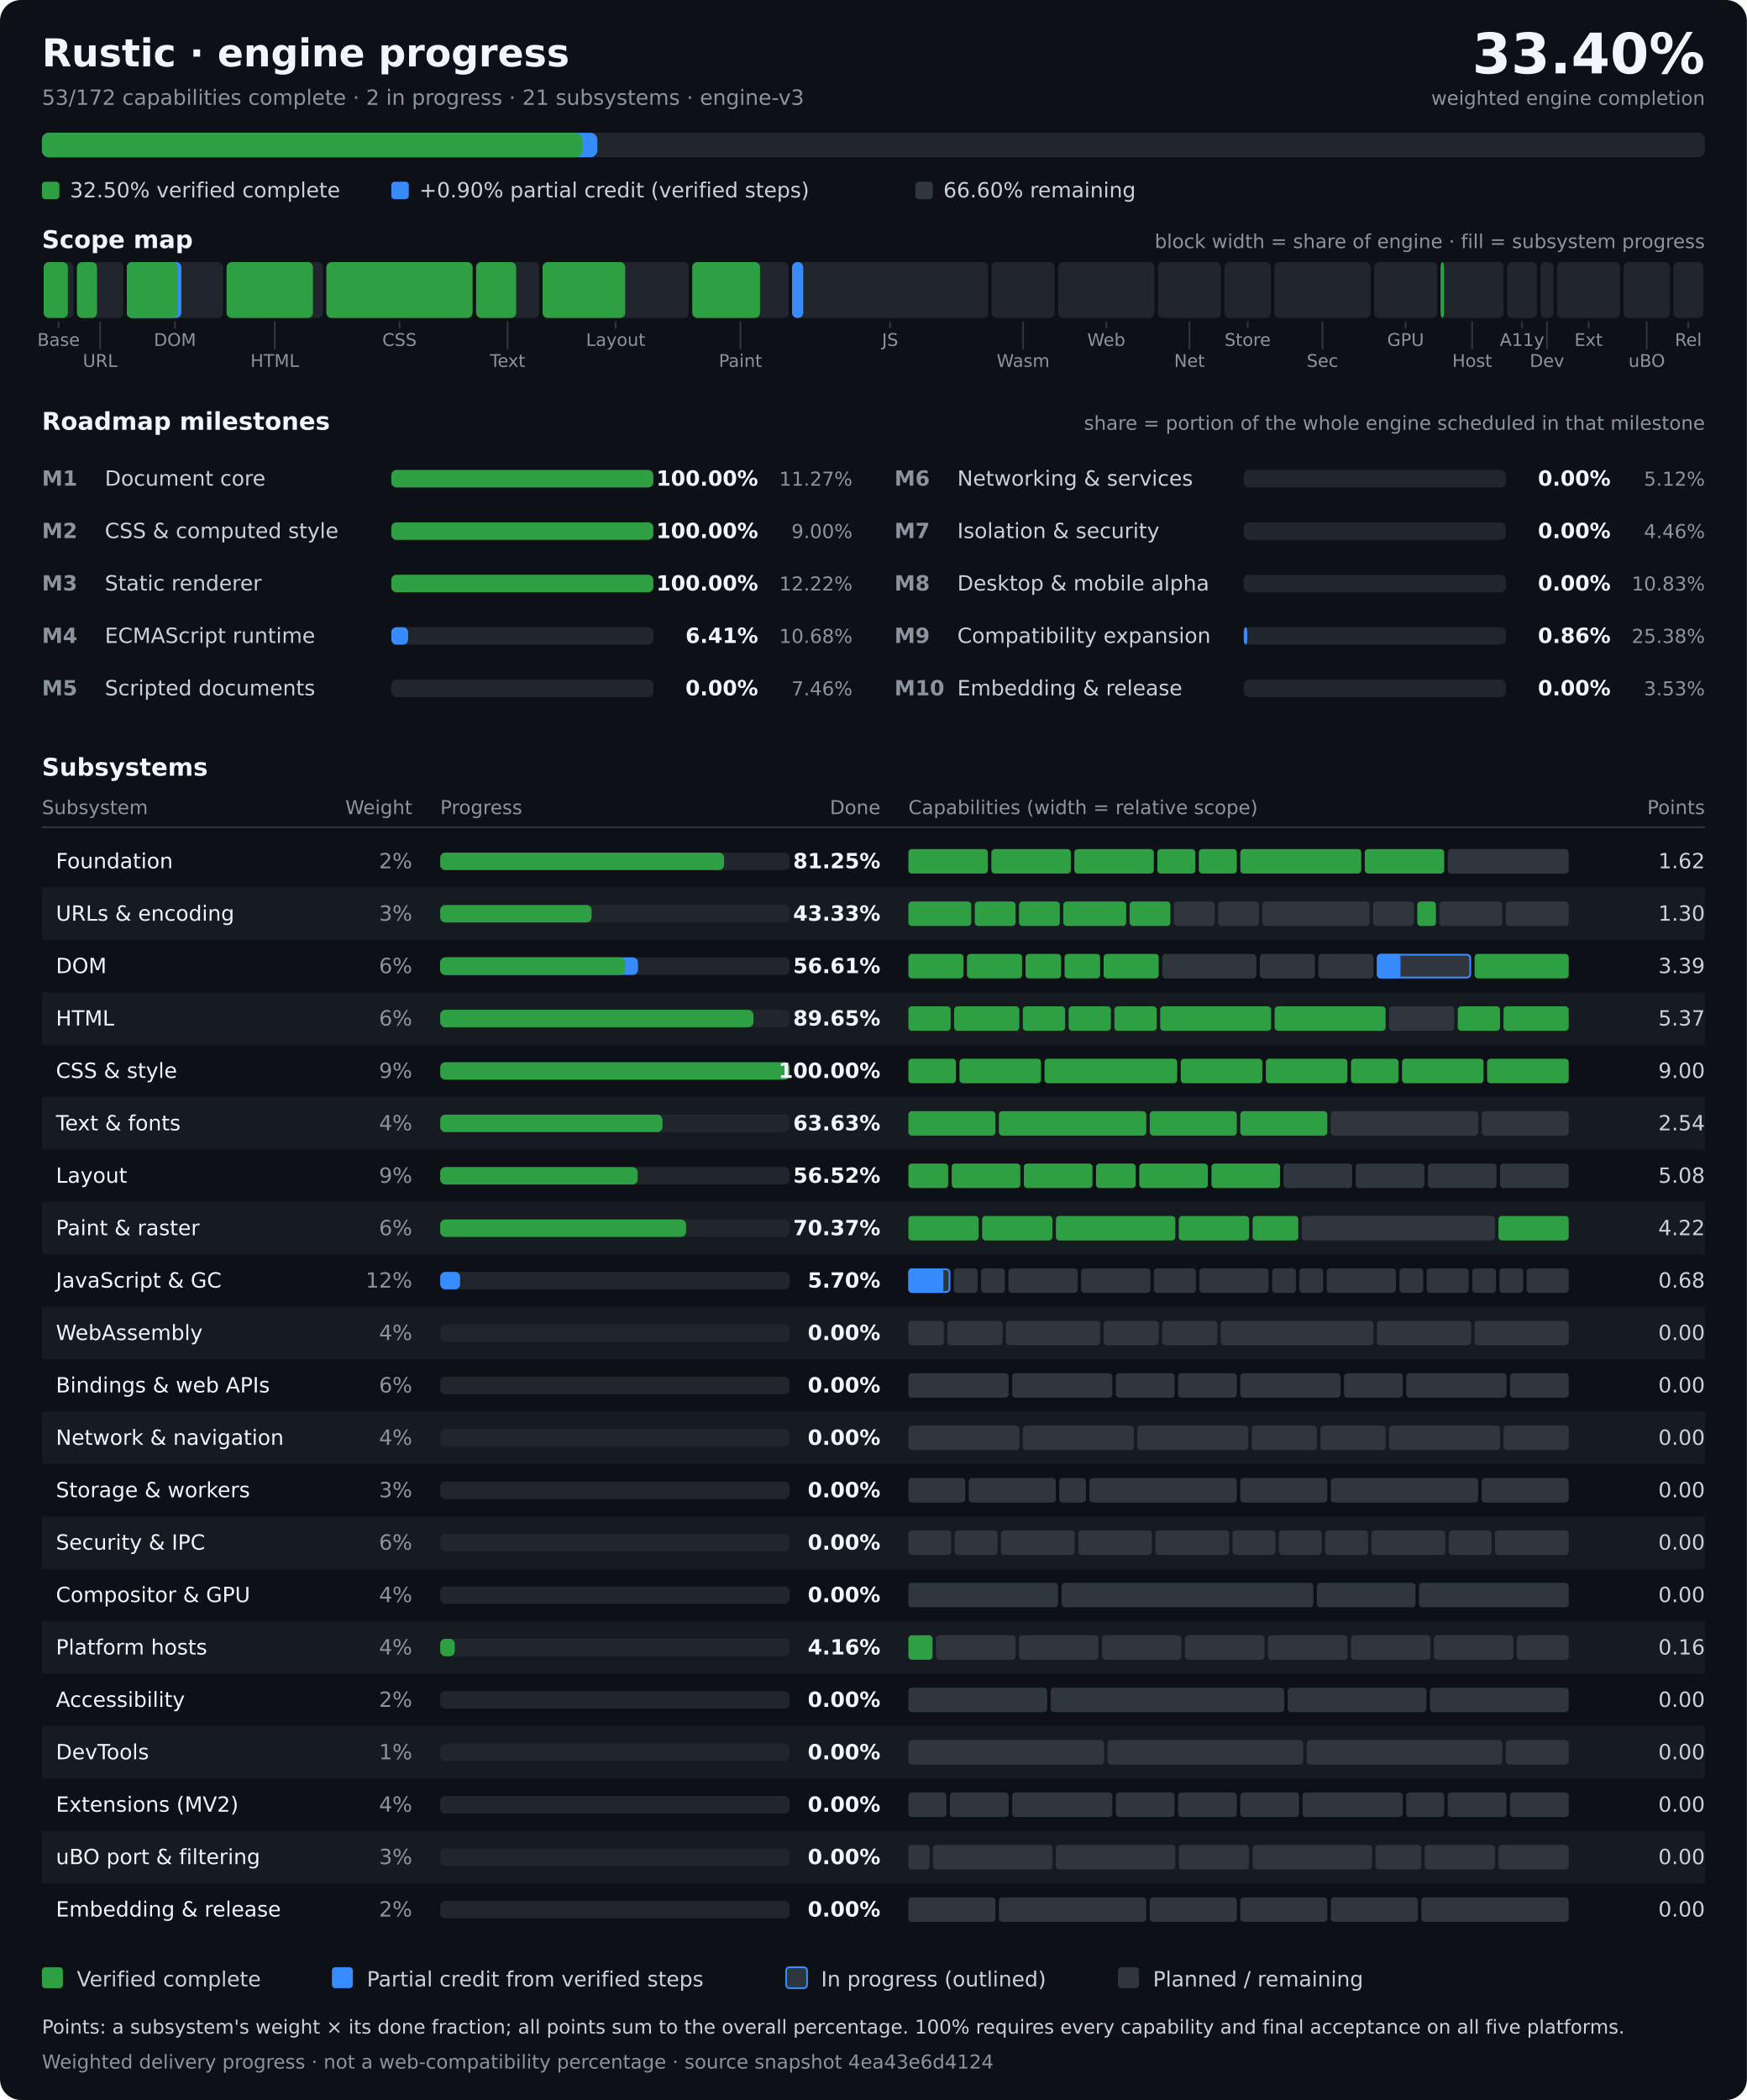
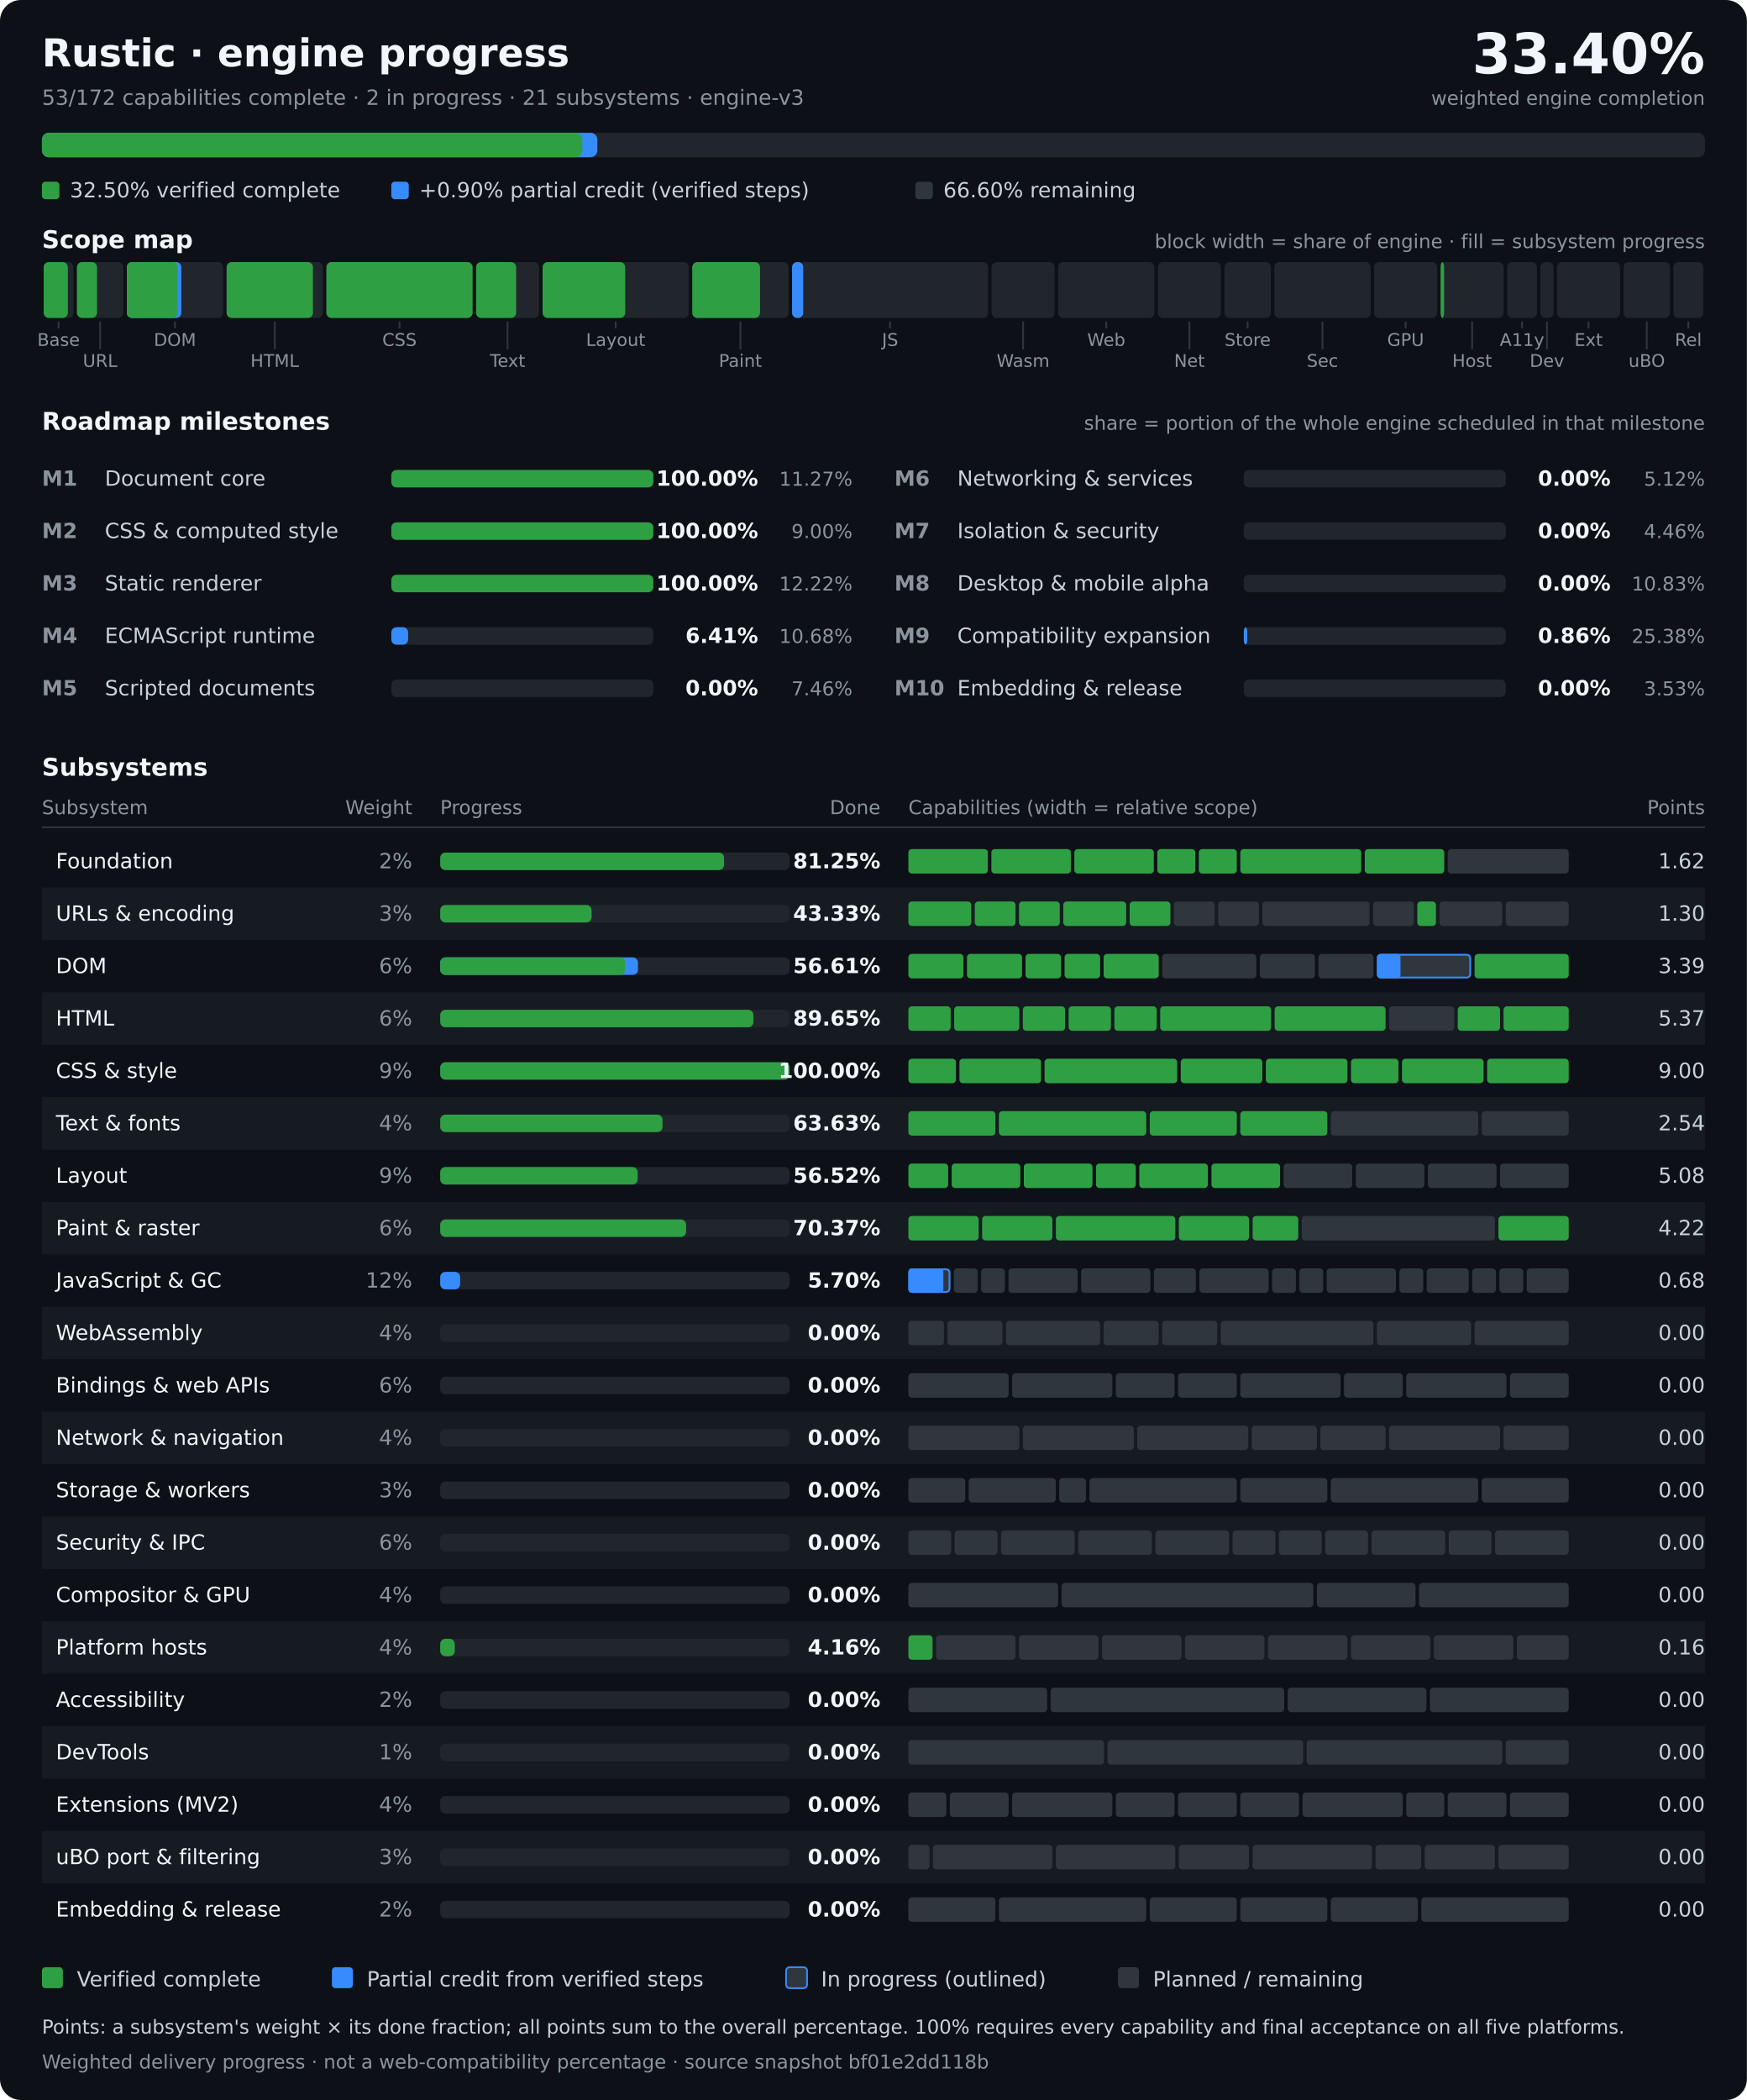
<svg xmlns="http://www.w3.org/2000/svg" width="1000" height="1202" viewBox="0 0 1000 1202" role="img" aria-labelledby="title desc">
  <rect width="1000" height="1202" rx="12" fill="#0d1117" />
  <g font-family="DejaVu Sans,Arial,sans-serif">
    <text x="24.00" y="38" fill="#f0f6fc" font-size="22" font-weight="700">Rustic · engine progress</text>
    <text x="24.00" y="60" fill="#8b949e" font-size="12">53/172 capabilities complete · 2 in progress · 21 subsystems · engine-v3</text>
    <text x="976.00" y="42" fill="#f0f6fc" font-size="32" text-anchor="end" font-weight="700">33.40%</text>
    <text x="976.00" y="60" fill="#8b949e" font-size="11" text-anchor="end">weighted engine completion</text>
    <rect x="24.00" y="76" width="952.00" height="14" rx="4" fill="#21262d" />
    <rect x="24.00" y="76" width="317.97" height="14" rx="4" fill="#388bfd" />
    <rect x="24.00" y="76" width="309.40" height="14" rx="4" fill="#2ea043" />
    <rect x="24" y="104" width="10" height="10" rx="2" fill="#2ea043" />
    <text x="40.00" y="113" fill="#c9d1d9" font-size="12">32.50% verified complete</text>
    <rect x="224" y="104" width="10" height="10" rx="2" fill="#388bfd" />
    <text x="240.00" y="113" fill="#c9d1d9" font-size="12">+0.90% partial credit (verified steps)</text>
    <rect x="524" y="104" width="10" height="10" rx="2" fill="#30363d" />
    <text x="540.00" y="113" fill="#c9d1d9" font-size="12">66.60% remaining</text>
    <text x="24.00" y="142" fill="#f0f6fc" font-size="14" font-weight="600">Scope map</text>
    <text x="976.00" y="142" fill="#8b949e" font-size="11" text-anchor="end">block width = share of engine · fill = subsystem progress</text>
    <g>
      <rect x="25.00" y="150" width="17.04" height="32" rx="3" fill="#21262d" />
      <rect x="25.00" y="150" width="13.84" height="32" rx="3" fill="#2ea043" />
      <rect x="33.02" y="184" width="1" height="4" fill="#30363d" />
      <text x="33.52" y="198" fill="#8b949e" font-size="10" text-anchor="middle">Base</text>
    </g>
    <g>
      <rect x="44.04" y="150" width="26.56" height="32" rx="3" fill="#21262d" />
      <rect x="44.04" y="150" width="11.51" height="32" rx="3" fill="#2ea043" />
      <rect x="56.82" y="184" width="1" height="16" fill="#30363d" />
      <text x="57.32" y="210" fill="#8b949e" font-size="10" text-anchor="middle">URL</text>
    </g>
    <g>
      <rect x="72.60" y="150" width="55.12" height="32" rx="3" fill="#21262d" />
      <rect x="72.60" y="150" width="31.20" height="32" rx="3" fill="#388bfd" />
      <rect x="72.60" y="150" width="29.18" height="32" rx="3" fill="#2ea043" />
      <rect x="99.66" y="184" width="1" height="4" fill="#30363d" />
      <text x="100.16" y="198" fill="#8b949e" font-size="10" text-anchor="middle">DOM</text>
    </g>
    <g>
      <rect x="129.72" y="150" width="55.12" height="32" rx="3" fill="#21262d" />
      <rect x="129.72" y="150" width="49.42" height="32" rx="3" fill="#2ea043" />
      <rect x="156.78" y="184" width="1" height="16" fill="#30363d" />
      <text x="157.28" y="210" fill="#8b949e" font-size="10" text-anchor="middle">HTML</text>
    </g>
    <g>
      <rect x="186.84" y="150" width="83.68" height="32" rx="3" fill="#21262d" />
      <rect x="186.84" y="150" width="83.68" height="32" rx="3" fill="#2ea043" />
      <rect x="228.18" y="184" width="1" height="4" fill="#30363d" />
      <text x="228.68" y="198" fill="#8b949e" font-size="10" text-anchor="middle">CSS</text>
    </g>
    <g>
      <rect x="272.52" y="150" width="36.08" height="32" rx="3" fill="#21262d" />
      <rect x="272.52" y="150" width="22.96" height="32" rx="3" fill="#2ea043" />
      <rect x="290.06" y="184" width="1" height="16" fill="#30363d" />
      <text x="290.56" y="210" fill="#8b949e" font-size="10" text-anchor="middle">Text</text>
    </g>
    <g>
      <rect x="310.60" y="150" width="83.68" height="32" rx="3" fill="#21262d" />
      <rect x="310.60" y="150" width="47.30" height="32" rx="3" fill="#2ea043" />
      <rect x="351.94" y="184" width="1" height="4" fill="#30363d" />
      <text x="352.44" y="198" fill="#8b949e" font-size="10" text-anchor="middle">Layout</text>
    </g>
    <g>
      <rect x="396.28" y="150" width="55.12" height="32" rx="3" fill="#21262d" />
      <rect x="396.28" y="150" width="38.79" height="32" rx="3" fill="#2ea043" />
      <rect x="423.34" y="184" width="1" height="16" fill="#30363d" />
      <text x="423.84" y="210" fill="#8b949e" font-size="10" text-anchor="middle">Paint</text>
    </g>
    <g>
      <rect x="453.40" y="150" width="112.24" height="32" rx="3" fill="#21262d" />
      <rect x="453.40" y="150" width="6.40" height="32" rx="3" fill="#388bfd" />
      <rect x="509.02" y="184" width="1" height="4" fill="#30363d" />
      <text x="509.52" y="198" fill="#8b949e" font-size="10" text-anchor="middle">JS</text>
    </g>
    <g>
      <rect x="567.64" y="150" width="36.08" height="32" rx="3" fill="#21262d" />
      <rect x="585.18" y="184" width="1" height="16" fill="#30363d" />
      <text x="585.68" y="210" fill="#8b949e" font-size="10" text-anchor="middle">Wasm</text>
    </g>
    <g>
      <rect x="605.72" y="150" width="55.12" height="32" rx="3" fill="#21262d" />
      <rect x="632.78" y="184" width="1" height="4" fill="#30363d" />
      <text x="633.28" y="198" fill="#8b949e" font-size="10" text-anchor="middle">Web</text>
    </g>
    <g>
      <rect x="662.84" y="150" width="36.08" height="32" rx="3" fill="#21262d" />
      <rect x="680.38" y="184" width="1" height="16" fill="#30363d" />
      <text x="680.88" y="210" fill="#8b949e" font-size="10" text-anchor="middle">Net</text>
    </g>
    <g>
      <rect x="700.92" y="150" width="26.56" height="32" rx="3" fill="#21262d" />
      <rect x="713.70" y="184" width="1" height="4" fill="#30363d" />
      <text x="714.20" y="198" fill="#8b949e" font-size="10" text-anchor="middle">Store</text>
    </g>
    <g>
      <rect x="729.48" y="150" width="55.12" height="32" rx="3" fill="#21262d" />
      <rect x="756.54" y="184" width="1" height="16" fill="#30363d" />
      <text x="757.04" y="210" fill="#8b949e" font-size="10" text-anchor="middle">Sec</text>
    </g>
    <g>
      <rect x="786.60" y="150" width="36.08" height="32" rx="3" fill="#21262d" />
      <rect x="804.14" y="184" width="1" height="4" fill="#30363d" />
      <text x="804.64" y="198" fill="#8b949e" font-size="10" text-anchor="middle">GPU</text>
    </g>
    <g>
      <rect x="824.68" y="150" width="36.08" height="32" rx="3" fill="#21262d" />
      <rect x="824.68" y="150" width="2.00" height="32" rx="3" fill="#2ea043" />
      <rect x="842.22" y="184" width="1" height="16" fill="#30363d" />
      <text x="842.72" y="210" fill="#8b949e" font-size="10" text-anchor="middle">Host</text>
    </g>
    <g>
      <rect x="862.76" y="150" width="17.04" height="32" rx="3" fill="#21262d" />
      <rect x="870.78" y="184" width="1" height="4" fill="#30363d" />
      <text x="871.28" y="198" fill="#8b949e" font-size="10" text-anchor="middle">A11y</text>
    </g>
    <g>
      <rect x="881.80" y="150" width="7.52" height="32" rx="3" fill="#21262d" />
      <rect x="885.06" y="184" width="1" height="16" fill="#30363d" />
      <text x="885.56" y="210" fill="#8b949e" font-size="10" text-anchor="middle">Dev</text>
    </g>
    <g>
      <rect x="891.32" y="150" width="36.08" height="32" rx="3" fill="#21262d" />
      <rect x="908.86" y="184" width="1" height="4" fill="#30363d" />
      <text x="909.36" y="198" fill="#8b949e" font-size="10" text-anchor="middle">Ext</text>
    </g>
    <g>
      <rect x="929.40" y="150" width="26.56" height="32" rx="3" fill="#21262d" />
      <rect x="942.18" y="184" width="1" height="16" fill="#30363d" />
      <text x="942.68" y="210" fill="#8b949e" font-size="10" text-anchor="middle">uBO</text>
    </g>
    <g>
      <rect x="957.96" y="150" width="17.04" height="32" rx="3" fill="#21262d" />
      <rect x="965.98" y="184" width="1" height="4" fill="#30363d" />
      <text x="966.48" y="198" fill="#8b949e" font-size="10" text-anchor="middle">Rel</text>
    </g>
    <text x="24.00" y="246" fill="#f0f6fc" font-size="14" font-weight="600">Roadmap milestones</text>
    <text x="976.00" y="246" fill="#8b949e" font-size="11" text-anchor="end">share = portion of the whole engine scheduled in that milestone</text>
    <g>
      <text x="24.00" y="278" fill="#8b949e" font-size="12" font-weight="600">M1</text>
      <text x="60.00" y="278" fill="#c9d1d9" font-size="12">Document core</text>
      <rect x="224.00" y="269" width="150.00" height="10" rx="3" fill="#21262d" />
      <rect x="224.00" y="269" width="150.00" height="10" rx="3" fill="#2ea043" />
      <text x="434.00" y="278" fill="#f0f6fc" font-size="12" text-anchor="end" font-weight="600">100.00%</text>
      <text x="488.00" y="278" fill="#8b949e" font-size="11" text-anchor="end">11.27%</text>
    </g>
    <g>
      <text x="24.00" y="308" fill="#8b949e" font-size="12" font-weight="600">M2</text>
      <text x="60.00" y="308" fill="#c9d1d9" font-size="12">CSS &amp; computed style</text>
      <rect x="224.00" y="299" width="150.00" height="10" rx="3" fill="#21262d" />
      <rect x="224.00" y="299" width="150.00" height="10" rx="3" fill="#2ea043" />
      <text x="434.00" y="308" fill="#f0f6fc" font-size="12" text-anchor="end" font-weight="600">100.00%</text>
      <text x="488.00" y="308" fill="#8b949e" font-size="11" text-anchor="end">9.00%</text>
    </g>
    <g>
      <text x="24.00" y="338" fill="#8b949e" font-size="12" font-weight="600">M3</text>
      <text x="60.00" y="338" fill="#c9d1d9" font-size="12">Static renderer</text>
      <rect x="224.00" y="329" width="150.00" height="10" rx="3" fill="#21262d" />
      <rect x="224.00" y="329" width="150.00" height="10" rx="3" fill="#2ea043" />
      <text x="434.00" y="338" fill="#f0f6fc" font-size="12" text-anchor="end" font-weight="600">100.00%</text>
      <text x="488.00" y="338" fill="#8b949e" font-size="11" text-anchor="end">12.22%</text>
    </g>
    <g>
      <text x="24.00" y="368" fill="#8b949e" font-size="12" font-weight="600">M4</text>
      <text x="60.00" y="368" fill="#c9d1d9" font-size="12">ECMAScript runtime</text>
      <rect x="224.00" y="359" width="150.00" height="10" rx="3" fill="#21262d" />
      <rect x="224.00" y="359" width="9.62" height="10" rx="3" fill="#388bfd" />
      <text x="434.00" y="368" fill="#f0f6fc" font-size="12" text-anchor="end" font-weight="600">6.41%</text>
      <text x="488.00" y="368" fill="#8b949e" font-size="11" text-anchor="end">10.68%</text>
    </g>
    <g>
      <text x="24.00" y="398" fill="#8b949e" font-size="12" font-weight="600">M5</text>
      <text x="60.00" y="398" fill="#c9d1d9" font-size="12">Scripted documents</text>
      <rect x="224.00" y="389" width="150.00" height="10" rx="3" fill="#21262d" />
      <text x="434.00" y="398" fill="#f0f6fc" font-size="12" text-anchor="end" font-weight="600">0.00%</text>
      <text x="488.00" y="398" fill="#8b949e" font-size="11" text-anchor="end">7.46%</text>
    </g>
    <g>
      <text x="512.00" y="278" fill="#8b949e" font-size="12" font-weight="600">M6</text>
      <text x="548.00" y="278" fill="#c9d1d9" font-size="12">Networking &amp; services</text>
      <rect x="712.00" y="269" width="150.00" height="10" rx="3" fill="#21262d" />
      <text x="922.00" y="278" fill="#f0f6fc" font-size="12" text-anchor="end" font-weight="600">0.00%</text>
      <text x="976.00" y="278" fill="#8b949e" font-size="11" text-anchor="end">5.12%</text>
    </g>
    <g>
      <text x="512.00" y="308" fill="#8b949e" font-size="12" font-weight="600">M7</text>
      <text x="548.00" y="308" fill="#c9d1d9" font-size="12">Isolation &amp; security</text>
      <rect x="712.00" y="299" width="150.00" height="10" rx="3" fill="#21262d" />
      <text x="922.00" y="308" fill="#f0f6fc" font-size="12" text-anchor="end" font-weight="600">0.00%</text>
      <text x="976.00" y="308" fill="#8b949e" font-size="11" text-anchor="end">4.46%</text>
    </g>
    <g>
      <text x="512.00" y="338" fill="#8b949e" font-size="12" font-weight="600">M8</text>
      <text x="548.00" y="338" fill="#c9d1d9" font-size="12">Desktop &amp; mobile alpha</text>
      <rect x="712.00" y="329" width="150.00" height="10" rx="3" fill="#21262d" />
      <text x="922.00" y="338" fill="#f0f6fc" font-size="12" text-anchor="end" font-weight="600">0.00%</text>
      <text x="976.00" y="338" fill="#8b949e" font-size="11" text-anchor="end">10.83%</text>
    </g>
    <g>
      <text x="512.00" y="368" fill="#8b949e" font-size="12" font-weight="600">M9</text>
      <text x="548.00" y="368" fill="#c9d1d9" font-size="12">Compatibility expansion</text>
      <rect x="712.00" y="359" width="150.00" height="10" rx="3" fill="#21262d" />
      <rect x="712.00" y="359" width="2.00" height="10" rx="3" fill="#388bfd" />
      <text x="922.00" y="368" fill="#f0f6fc" font-size="12" text-anchor="end" font-weight="600">0.86%</text>
      <text x="976.00" y="368" fill="#8b949e" font-size="11" text-anchor="end">25.38%</text>
    </g>
    <g>
      <text x="512.00" y="398" fill="#8b949e" font-size="12" font-weight="600">M10</text>
      <text x="548.00" y="398" fill="#c9d1d9" font-size="12">Embedding &amp; release</text>
      <rect x="712.00" y="389" width="150.00" height="10" rx="3" fill="#21262d" />
      <text x="922.00" y="398" fill="#f0f6fc" font-size="12" text-anchor="end" font-weight="600">0.00%</text>
      <text x="976.00" y="398" fill="#8b949e" font-size="11" text-anchor="end">3.53%</text>
    </g>
    <text x="24.00" y="444" fill="#f0f6fc" font-size="14" font-weight="600">Subsystems</text>
    <text x="24.00" y="466" fill="#8b949e" font-size="11">Subsystem</text>
    <text x="236.00" y="466" fill="#8b949e" font-size="11" text-anchor="end">Weight</text>
    <text x="252.00" y="466" fill="#8b949e" font-size="11">Progress</text>
    <text x="504.00" y="466" fill="#8b949e" font-size="11" text-anchor="end">Done</text>
    <text x="520.00" y="466" fill="#8b949e" font-size="11">Capabilities (width = relative scope)</text>
    <text x="976.00" y="466" fill="#8b949e" font-size="11" text-anchor="end">Points</text>
    <rect x="24" y="473" width="952" height="1" fill="#30363d" />
    <g>
      <text x="32.00" y="497" fill="#f0f6fc" font-size="12">Foundation</text>
      <text x="236.00" y="497" fill="#8b949e" font-size="12" text-anchor="end">2%</text>
      <rect x="252.00" y="488" width="200.00" height="10" rx="3" fill="#21262d" />
      <rect x="252.00" y="488" width="162.50" height="10" rx="3" fill="#2ea043" />
      <text x="504.00" y="497" fill="#f0f6fc" font-size="12" text-anchor="end" font-weight="600">81.25%</text>
      <g>
        <rect x="520.00" y="486" width="45.50" height="14" rx="2" fill="#2ea043" />
      </g>
      <g>
        <rect x="567.50" y="486" width="45.50" height="14" rx="2" fill="#2ea043" />
      </g>
      <g>
        <rect x="615.00" y="486" width="45.50" height="14" rx="2" fill="#2ea043" />
      </g>
      <g>
        <rect x="662.50" y="486" width="21.75" height="14" rx="2" fill="#2ea043" />
      </g>
      <g>
        <rect x="686.25" y="486" width="21.75" height="14" rx="2" fill="#2ea043" />
      </g>
      <g>
        <rect x="710.00" y="486" width="69.25" height="14" rx="2" fill="#2ea043" />
      </g>
      <g>
        <rect x="781.25" y="486" width="45.50" height="14" rx="2" fill="#2ea043" />
      </g>
      <g>
        <rect x="828.75" y="486" width="69.25" height="14" rx="2" fill="#30363d" />
      </g>
      <text x="976.00" y="497" fill="#c9d1d9" font-size="12" text-anchor="end">1.62</text>
    </g>
    <g>
      <rect x="24" y="508" width="952" height="30" fill="#161b22" />
      <text x="32.00" y="527" fill="#f0f6fc" font-size="12">URLs &amp; encoding</text>
      <text x="236.00" y="527" fill="#8b949e" font-size="12" text-anchor="end">3%</text>
      <rect x="252.00" y="518" width="200.00" height="10" rx="3" fill="#21262d" />
      <rect x="252.00" y="518" width="86.66" height="10" rx="3" fill="#2ea043" />
      <text x="504.00" y="527" fill="#f0f6fc" font-size="12" text-anchor="end" font-weight="600">43.33%</text>
      <g>
        <rect x="520.00" y="516" width="36.00" height="14" rx="2" fill="#2ea043" />
      </g>
      <g>
        <rect x="558.00" y="516" width="23.33" height="14" rx="2" fill="#2ea043" />
      </g>
      <g>
        <rect x="583.33" y="516" width="23.33" height="14" rx="2" fill="#2ea043" />
      </g>
      <g>
        <rect x="608.67" y="516" width="36.00" height="14" rx="2" fill="#2ea043" />
      </g>
      <g>
        <rect x="646.67" y="516" width="23.33" height="14" rx="2" fill="#2ea043" />
      </g>
      <g>
        <rect x="672.00" y="516" width="23.33" height="14" rx="2" fill="#30363d" />
      </g>
      <g>
        <rect x="697.33" y="516" width="23.33" height="14" rx="2" fill="#30363d" />
      </g>
      <g>
        <rect x="722.67" y="516" width="61.33" height="14" rx="2" fill="#30363d" />
      </g>
      <g>
        <rect x="786.00" y="516" width="23.33" height="14" rx="2" fill="#30363d" />
      </g>
      <g>
        <rect x="811.33" y="516" width="10.67" height="14" rx="2" fill="#2ea043" />
      </g>
      <g>
        <rect x="824.00" y="516" width="36.00" height="14" rx="2" fill="#30363d" />
      </g>
      <g>
        <rect x="862.00" y="516" width="36.00" height="14" rx="2" fill="#30363d" />
      </g>
      <text x="976.00" y="527" fill="#c9d1d9" font-size="12" text-anchor="end">1.30</text>
    </g>
    <g>
      <text x="32.00" y="557" fill="#f0f6fc" font-size="12">DOM</text>
      <text x="236.00" y="557" fill="#8b949e" font-size="12" text-anchor="end">6%</text>
      <rect x="252.00" y="548" width="200.00" height="10" rx="3" fill="#21262d" />
      <rect x="252.00" y="548" width="113.22" height="10" rx="3" fill="#388bfd" />
      <rect x="252.00" y="548" width="105.88" height="10" rx="3" fill="#2ea043" />
      <text x="504.00" y="557" fill="#f0f6fc" font-size="12" text-anchor="end" font-weight="600">56.61%</text>
      <g>
        <rect x="520.00" y="546" width="31.53" height="14" rx="2" fill="#2ea043" />
      </g>
      <g>
        <rect x="553.53" y="546" width="31.53" height="14" rx="2" fill="#2ea043" />
      </g>
      <g>
        <rect x="587.06" y="546" width="20.35" height="14" rx="2" fill="#2ea043" />
      </g>
      <g>
        <rect x="609.41" y="546" width="20.35" height="14" rx="2" fill="#2ea043" />
      </g>
      <g>
        <rect x="631.76" y="546" width="31.53" height="14" rx="2" fill="#2ea043" />
      </g>
      <g>
        <rect x="665.29" y="546" width="53.88" height="14" rx="2" fill="#30363d" />
      </g>
      <g>
        <rect x="721.18" y="546" width="31.53" height="14" rx="2" fill="#30363d" />
      </g>
      <g>
        <rect x="754.71" y="546" width="31.53" height="14" rx="2" fill="#30363d" />
      </g>
      <g>
        <rect x="788.24" y="546" width="53.88" height="14" rx="2" fill="#30363d" />
        <rect x="788.24" y="546" width="13.47" height="14" rx="2" fill="#388bfd" />
        <rect x="788.74" y="546.5" width="52.88" height="13" rx="2" fill="none" stroke="#388bfd" />
      </g>
      <g>
        <rect x="844.12" y="546" width="53.88" height="14" rx="2" fill="#2ea043" />
      </g>
      <text x="976.00" y="557" fill="#c9d1d9" font-size="12" text-anchor="end">3.39</text>
    </g>
    <g>
      <rect x="24" y="568" width="952" height="30" fill="#161b22" />
      <text x="32.00" y="587" fill="#f0f6fc" font-size="12">HTML</text>
      <text x="236.00" y="587" fill="#8b949e" font-size="12" text-anchor="end">6%</text>
      <rect x="252.00" y="578" width="200.00" height="10" rx="3" fill="#21262d" />
      <rect x="252.00" y="578" width="179.30" height="10" rx="3" fill="#2ea043" />
      <text x="504.00" y="587" fill="#f0f6fc" font-size="12" text-anchor="end" font-weight="600">89.65%</text>
      <g>
        <rect x="520.00" y="576" width="24.21" height="14" rx="2" fill="#2ea043" />
      </g>
      <g>
        <rect x="546.21" y="576" width="37.31" height="14" rx="2" fill="#2ea043" />
      </g>
      <g>
        <rect x="585.52" y="576" width="24.21" height="14" rx="2" fill="#2ea043" />
      </g>
      <g>
        <rect x="611.72" y="576" width="24.21" height="14" rx="2" fill="#2ea043" />
      </g>
      <g>
        <rect x="637.93" y="576" width="24.21" height="14" rx="2" fill="#2ea043" />
      </g>
      <g>
        <rect x="664.14" y="576" width="63.52" height="14" rx="2" fill="#2ea043" />
      </g>
      <g>
        <rect x="729.66" y="576" width="63.52" height="14" rx="2" fill="#2ea043" />
      </g>
      <g>
        <rect x="795.17" y="576" width="37.31" height="14" rx="2" fill="#30363d" />
      </g>
      <g>
        <rect x="834.48" y="576" width="24.21" height="14" rx="2" fill="#2ea043" />
      </g>
      <g>
        <rect x="860.69" y="576" width="37.31" height="14" rx="2" fill="#2ea043" />
      </g>
      <text x="976.00" y="587" fill="#c9d1d9" font-size="12" text-anchor="end">5.37</text>
    </g>
    <g>
      <text x="32.00" y="617" fill="#f0f6fc" font-size="12">CSS &amp; style</text>
      <text x="236.00" y="617" fill="#8b949e" font-size="12" text-anchor="end">9%</text>
      <rect x="252.00" y="608" width="200.00" height="10" rx="3" fill="#21262d" />
      <rect x="252.00" y="608" width="200.00" height="10" rx="3" fill="#2ea043" />
      <text x="504.00" y="617" fill="#f0f6fc" font-size="12" text-anchor="end" font-weight="600">100.00%</text>
      <g>
        <rect x="520.00" y="606" width="27.23" height="14" rx="2" fill="#2ea043" />
      </g>
      <g>
        <rect x="549.23" y="606" width="46.72" height="14" rx="2" fill="#2ea043" />
      </g>
      <g>
        <rect x="597.95" y="606" width="75.95" height="14" rx="2" fill="#2ea043" />
      </g>
      <g>
        <rect x="675.90" y="606" width="46.72" height="14" rx="2" fill="#2ea043" />
      </g>
      <g>
        <rect x="724.62" y="606" width="46.72" height="14" rx="2" fill="#2ea043" />
      </g>
      <g>
        <rect x="773.33" y="606" width="27.23" height="14" rx="2" fill="#2ea043" />
      </g>
      <g>
        <rect x="802.56" y="606" width="46.72" height="14" rx="2" fill="#2ea043" />
      </g>
      <g>
        <rect x="851.28" y="606" width="46.72" height="14" rx="2" fill="#2ea043" />
      </g>
      <text x="976.00" y="617" fill="#c9d1d9" font-size="12" text-anchor="end">9.00</text>
    </g>
    <g>
      <rect x="24" y="628" width="952" height="30" fill="#161b22" />
      <text x="32.00" y="647" fill="#f0f6fc" font-size="12">Text &amp; fonts</text>
      <text x="236.00" y="647" fill="#8b949e" font-size="12" text-anchor="end">4%</text>
      <rect x="252.00" y="638" width="200.00" height="10" rx="3" fill="#21262d" />
      <rect x="252.00" y="638" width="127.26" height="10" rx="3" fill="#2ea043" />
      <text x="504.00" y="647" fill="#f0f6fc" font-size="12" text-anchor="end" font-weight="600">63.63%</text>
      <g>
        <rect x="520.00" y="636" width="49.82" height="14" rx="2" fill="#2ea043" />
      </g>
      <g>
        <rect x="571.82" y="636" width="84.36" height="14" rx="2" fill="#2ea043" />
      </g>
      <g>
        <rect x="658.18" y="636" width="49.82" height="14" rx="2" fill="#2ea043" />
      </g>
      <g>
        <rect x="710.00" y="636" width="49.82" height="14" rx="2" fill="#2ea043" />
      </g>
      <g>
        <rect x="761.82" y="636" width="84.36" height="14" rx="2" fill="#30363d" />
      </g>
      <g>
        <rect x="848.18" y="636" width="49.82" height="14" rx="2" fill="#30363d" />
      </g>
      <text x="976.00" y="647" fill="#c9d1d9" font-size="12" text-anchor="end">2.54</text>
    </g>
    <g>
      <text x="32.00" y="677" fill="#f0f6fc" font-size="12">Layout</text>
      <text x="236.00" y="677" fill="#8b949e" font-size="12" text-anchor="end">9%</text>
      <rect x="252.00" y="668" width="200.00" height="10" rx="3" fill="#21262d" />
      <rect x="252.00" y="668" width="113.04" height="10" rx="3" fill="#2ea043" />
      <text x="504.00" y="677" fill="#f0f6fc" font-size="12" text-anchor="end" font-weight="600">56.52%</text>
      <g>
        <rect x="520.00" y="666" width="22.78" height="14" rx="2" fill="#2ea043" />
      </g>
      <g>
        <rect x="544.78" y="666" width="39.30" height="14" rx="2" fill="#2ea043" />
      </g>
      <g>
        <rect x="586.09" y="666" width="39.30" height="14" rx="2" fill="#2ea043" />
      </g>
      <g>
        <rect x="627.39" y="666" width="22.78" height="14" rx="2" fill="#2ea043" />
      </g>
      <g>
        <rect x="652.17" y="666" width="39.30" height="14" rx="2" fill="#2ea043" />
      </g>
      <g>
        <rect x="693.48" y="666" width="39.30" height="14" rx="2" fill="#2ea043" />
      </g>
      <g>
        <rect x="734.78" y="666" width="39.30" height="14" rx="2" fill="#30363d" />
      </g>
      <g>
        <rect x="776.09" y="666" width="39.30" height="14" rx="2" fill="#30363d" />
      </g>
      <g>
        <rect x="817.39" y="666" width="39.30" height="14" rx="2" fill="#30363d" />
      </g>
      <g>
        <rect x="858.70" y="666" width="39.30" height="14" rx="2" fill="#30363d" />
      </g>
      <text x="976.00" y="677" fill="#c9d1d9" font-size="12" text-anchor="end">5.08</text>
    </g>
    <g>
      <rect x="24" y="688" width="952" height="30" fill="#161b22" />
      <text x="32.00" y="707" fill="#f0f6fc" font-size="12">Paint &amp; raster</text>
      <text x="236.00" y="707" fill="#8b949e" font-size="12" text-anchor="end">6%</text>
      <rect x="252.00" y="698" width="200.00" height="10" rx="3" fill="#21262d" />
      <rect x="252.00" y="698" width="140.74" height="10" rx="3" fill="#2ea043" />
      <text x="504.00" y="707" fill="#f0f6fc" font-size="12" text-anchor="end" font-weight="600">70.37%</text>
      <g>
        <rect x="520.00" y="696" width="40.22" height="14" rx="2" fill="#2ea043" />
      </g>
      <g>
        <rect x="562.22" y="696" width="40.22" height="14" rx="2" fill="#2ea043" />
      </g>
      <g>
        <rect x="604.44" y="696" width="68.37" height="14" rx="2" fill="#2ea043" />
      </g>
      <g>
        <rect x="674.81" y="696" width="40.22" height="14" rx="2" fill="#2ea043" />
      </g>
      <g>
        <rect x="717.04" y="696" width="26.15" height="14" rx="2" fill="#2ea043" />
      </g>
      <g>
        <rect x="745.19" y="696" width="110.59" height="14" rx="2" fill="#30363d" />
      </g>
      <g>
        <rect x="857.78" y="696" width="40.22" height="14" rx="2" fill="#2ea043" />
      </g>
      <text x="976.00" y="707" fill="#c9d1d9" font-size="12" text-anchor="end">4.22</text>
    </g>
    <g>
      <text x="32.00" y="737" fill="#f0f6fc" font-size="12">JavaScript &amp; GC</text>
      <text x="236.00" y="737" fill="#8b949e" font-size="12" text-anchor="end">12%</text>
      <rect x="252.00" y="728" width="200.00" height="10" rx="3" fill="#21262d" />
      <rect x="252.00" y="728" width="11.40" height="10" rx="3" fill="#388bfd" />
      <text x="504.00" y="737" fill="#f0f6fc" font-size="12" text-anchor="end" font-weight="600">5.70%</text>
      <g>
        <rect x="520.00" y="726" width="24.03" height="14" rx="2" fill="#30363d" />
        <rect x="520.00" y="726" width="20.02" height="14" rx="2" fill="#388bfd" />
        <rect x="520.50" y="726.5" width="23.03" height="13" rx="2" fill="none" stroke="#388bfd" />
      </g>
      <g>
        <rect x="546.03" y="726" width="13.62" height="14" rx="2" fill="#30363d" />
      </g>
      <g>
        <rect x="561.64" y="726" width="13.62" height="14" rx="2" fill="#30363d" />
      </g>
      <g>
        <rect x="577.26" y="726" width="39.64" height="14" rx="2" fill="#30363d" />
      </g>
      <g>
        <rect x="618.90" y="726" width="39.64" height="14" rx="2" fill="#30363d" />
      </g>
      <g>
        <rect x="660.55" y="726" width="24.03" height="14" rx="2" fill="#30363d" />
      </g>
      <g>
        <rect x="686.58" y="726" width="39.64" height="14" rx="2" fill="#30363d" />
      </g>
      <g>
        <rect x="728.22" y="726" width="13.62" height="14" rx="2" fill="#30363d" />
      </g>
      <g>
        <rect x="743.84" y="726" width="13.62" height="14" rx="2" fill="#30363d" />
      </g>
      <g>
        <rect x="759.45" y="726" width="39.64" height="14" rx="2" fill="#30363d" />
      </g>
      <g>
        <rect x="801.10" y="726" width="13.62" height="14" rx="2" fill="#30363d" />
      </g>
      <g>
        <rect x="816.71" y="726" width="24.03" height="14" rx="2" fill="#30363d" />
      </g>
      <g>
        <rect x="842.74" y="726" width="13.62" height="14" rx="2" fill="#30363d" />
      </g>
      <g>
        <rect x="858.36" y="726" width="13.62" height="14" rx="2" fill="#30363d" />
      </g>
      <g>
        <rect x="873.97" y="726" width="24.03" height="14" rx="2" fill="#30363d" />
      </g>
      <text x="976.00" y="737" fill="#c9d1d9" font-size="12" text-anchor="end">0.68</text>
    </g>
    <g>
      <rect x="24" y="748" width="952" height="30" fill="#161b22" />
      <text x="32.00" y="767" fill="#f0f6fc" font-size="12">WebAssembly</text>
      <text x="236.00" y="767" fill="#8b949e" font-size="12" text-anchor="end">4%</text>
      <rect x="252.00" y="758" width="200.00" height="10" rx="3" fill="#21262d" />
      <text x="504.00" y="767" fill="#f0f6fc" font-size="12" text-anchor="end" font-weight="600">0.00%</text>
      <g>
        <rect x="520.00" y="756" width="20.35" height="14" rx="2" fill="#30363d" />
      </g>
      <g>
        <rect x="542.35" y="756" width="31.53" height="14" rx="2" fill="#30363d" />
      </g>
      <g>
        <rect x="575.88" y="756" width="53.88" height="14" rx="2" fill="#30363d" />
      </g>
      <g>
        <rect x="631.76" y="756" width="31.53" height="14" rx="2" fill="#30363d" />
      </g>
      <g>
        <rect x="665.29" y="756" width="31.53" height="14" rx="2" fill="#30363d" />
      </g>
      <g>
        <rect x="698.82" y="756" width="87.41" height="14" rx="2" fill="#30363d" />
      </g>
      <g>
        <rect x="788.24" y="756" width="53.88" height="14" rx="2" fill="#30363d" />
      </g>
      <g>
        <rect x="844.12" y="756" width="53.88" height="14" rx="2" fill="#30363d" />
      </g>
      <text x="976.00" y="767" fill="#c9d1d9" font-size="12" text-anchor="end">0.00</text>
    </g>
    <g>
      <text x="32.00" y="797" fill="#f0f6fc" font-size="12">Bindings &amp; web APIs</text>
      <text x="236.00" y="797" fill="#8b949e" font-size="12" text-anchor="end">6%</text>
      <rect x="252.00" y="788" width="200.00" height="10" rx="3" fill="#21262d" />
      <text x="504.00" y="797" fill="#f0f6fc" font-size="12" text-anchor="end" font-weight="600">0.00%</text>
      <g>
        <rect x="520.00" y="786" width="57.38" height="14" rx="2" fill="#30363d" />
      </g>
      <g>
        <rect x="579.38" y="786" width="57.38" height="14" rx="2" fill="#30363d" />
      </g>
      <g>
        <rect x="638.75" y="786" width="33.62" height="14" rx="2" fill="#30363d" />
      </g>
      <g>
        <rect x="674.38" y="786" width="33.62" height="14" rx="2" fill="#30363d" />
      </g>
      <g>
        <rect x="710.00" y="786" width="57.38" height="14" rx="2" fill="#30363d" />
      </g>
      <g>
        <rect x="769.38" y="786" width="33.62" height="14" rx="2" fill="#30363d" />
      </g>
      <g>
        <rect x="805.00" y="786" width="57.38" height="14" rx="2" fill="#30363d" />
      </g>
      <g>
        <rect x="864.38" y="786" width="33.62" height="14" rx="2" fill="#30363d" />
      </g>
      <text x="976.00" y="797" fill="#c9d1d9" font-size="12" text-anchor="end">0.00</text>
    </g>
    <g>
      <rect x="24" y="808" width="952" height="30" fill="#161b22" />
      <text x="32.00" y="827" fill="#f0f6fc" font-size="12">Network &amp; navigation</text>
      <text x="236.00" y="827" fill="#8b949e" font-size="12" text-anchor="end">4%</text>
      <rect x="252.00" y="818" width="200.00" height="10" rx="3" fill="#21262d" />
      <text x="504.00" y="827" fill="#f0f6fc" font-size="12" text-anchor="end" font-weight="600">0.00%</text>
      <g>
        <rect x="520.00" y="816" width="63.52" height="14" rx="2" fill="#30363d" />
      </g>
      <g>
        <rect x="585.52" y="816" width="63.52" height="14" rx="2" fill="#30363d" />
      </g>
      <g>
        <rect x="651.03" y="816" width="63.52" height="14" rx="2" fill="#30363d" />
      </g>
      <g>
        <rect x="716.55" y="816" width="37.31" height="14" rx="2" fill="#30363d" />
      </g>
      <g>
        <rect x="755.86" y="816" width="37.31" height="14" rx="2" fill="#30363d" />
      </g>
      <g>
        <rect x="795.17" y="816" width="63.52" height="14" rx="2" fill="#30363d" />
      </g>
      <g>
        <rect x="860.69" y="816" width="37.31" height="14" rx="2" fill="#30363d" />
      </g>
      <text x="976.00" y="827" fill="#c9d1d9" font-size="12" text-anchor="end">0.00</text>
    </g>
    <g>
      <text x="32.00" y="857" fill="#f0f6fc" font-size="12">Storage &amp; workers</text>
      <text x="236.00" y="857" fill="#8b949e" font-size="12" text-anchor="end">3%</text>
      <rect x="252.00" y="848" width="200.00" height="10" rx="3" fill="#21262d" />
      <text x="504.00" y="857" fill="#f0f6fc" font-size="12" text-anchor="end" font-weight="600">0.00%</text>
      <g>
        <rect x="520.00" y="846" width="32.55" height="14" rx="2" fill="#30363d" />
      </g>
      <g>
        <rect x="554.55" y="846" width="49.82" height="14" rx="2" fill="#30363d" />
      </g>
      <g>
        <rect x="606.36" y="846" width="15.27" height="14" rx="2" fill="#30363d" />
      </g>
      <g>
        <rect x="623.64" y="846" width="84.36" height="14" rx="2" fill="#30363d" />
      </g>
      <g>
        <rect x="710.00" y="846" width="49.82" height="14" rx="2" fill="#30363d" />
      </g>
      <g>
        <rect x="761.82" y="846" width="84.36" height="14" rx="2" fill="#30363d" />
      </g>
      <g>
        <rect x="848.18" y="846" width="49.82" height="14" rx="2" fill="#30363d" />
      </g>
      <text x="976.00" y="857" fill="#c9d1d9" font-size="12" text-anchor="end">0.00</text>
    </g>
    <g>
      <rect x="24" y="868" width="952" height="30" fill="#161b22" />
      <text x="32.00" y="887" fill="#f0f6fc" font-size="12">Security &amp; IPC</text>
      <text x="236.00" y="887" fill="#8b949e" font-size="12" text-anchor="end">6%</text>
      <rect x="252.00" y="878" width="200.00" height="10" rx="3" fill="#21262d" />
      <text x="504.00" y="887" fill="#f0f6fc" font-size="12" text-anchor="end" font-weight="600">0.00%</text>
      <g>
        <rect x="520.00" y="876" width="24.51" height="14" rx="2" fill="#30363d" />
      </g>
      <g>
        <rect x="546.51" y="876" width="24.51" height="14" rx="2" fill="#30363d" />
      </g>
      <g>
        <rect x="573.02" y="876" width="42.19" height="14" rx="2" fill="#30363d" />
      </g>
      <g>
        <rect x="617.21" y="876" width="42.19" height="14" rx="2" fill="#30363d" />
      </g>
      <g>
        <rect x="661.40" y="876" width="42.19" height="14" rx="2" fill="#30363d" />
      </g>
      <g>
        <rect x="705.58" y="876" width="24.51" height="14" rx="2" fill="#30363d" />
      </g>
      <g>
        <rect x="732.09" y="876" width="24.51" height="14" rx="2" fill="#30363d" />
      </g>
      <g>
        <rect x="758.60" y="876" width="24.51" height="14" rx="2" fill="#30363d" />
      </g>
      <g>
        <rect x="785.12" y="876" width="42.19" height="14" rx="2" fill="#30363d" />
      </g>
      <g>
        <rect x="829.30" y="876" width="24.51" height="14" rx="2" fill="#30363d" />
      </g>
      <g>
        <rect x="855.81" y="876" width="42.19" height="14" rx="2" fill="#30363d" />
      </g>
      <text x="976.00" y="887" fill="#c9d1d9" font-size="12" text-anchor="end">0.00</text>
    </g>
    <g>
      <text x="32.00" y="917" fill="#f0f6fc" font-size="12">Compositor &amp; GPU</text>
      <text x="236.00" y="917" fill="#8b949e" font-size="12" text-anchor="end">4%</text>
      <rect x="252.00" y="908" width="200.00" height="10" rx="3" fill="#21262d" />
      <text x="504.00" y="917" fill="#f0f6fc" font-size="12" text-anchor="end" font-weight="600">0.00%</text>
      <g>
        <rect x="520.00" y="906" width="85.69" height="14" rx="2" fill="#30363d" />
      </g>
      <g>
        <rect x="607.69" y="906" width="144.15" height="14" rx="2" fill="#30363d" />
      </g>
      <g>
        <rect x="753.85" y="906" width="56.46" height="14" rx="2" fill="#30363d" />
      </g>
      <g>
        <rect x="812.31" y="906" width="85.69" height="14" rx="2" fill="#30363d" />
      </g>
      <text x="976.00" y="917" fill="#c9d1d9" font-size="12" text-anchor="end">0.00</text>
    </g>
    <g>
      <rect x="24" y="928" width="952" height="30" fill="#161b22" />
      <text x="32.00" y="947" fill="#f0f6fc" font-size="12">Platform hosts</text>
      <text x="236.00" y="947" fill="#8b949e" font-size="12" text-anchor="end">4%</text>
      <rect x="252.00" y="938" width="200.00" height="10" rx="3" fill="#21262d" />
      <rect x="252.00" y="938" width="8.32" height="10" rx="3" fill="#2ea043" />
      <text x="504.00" y="947" fill="#f0f6fc" font-size="12" text-anchor="end" font-weight="600">4.16%</text>
      <g>
        <rect x="520.00" y="936" width="13.83" height="14" rx="2" fill="#2ea043" />
      </g>
      <g>
        <rect x="535.83" y="936" width="45.50" height="14" rx="2" fill="#30363d" />
      </g>
      <g>
        <rect x="583.33" y="936" width="45.50" height="14" rx="2" fill="#30363d" />
      </g>
      <g>
        <rect x="630.83" y="936" width="45.50" height="14" rx="2" fill="#30363d" />
      </g>
      <g>
        <rect x="678.33" y="936" width="45.50" height="14" rx="2" fill="#30363d" />
      </g>
      <g>
        <rect x="725.83" y="936" width="45.50" height="14" rx="2" fill="#30363d" />
      </g>
      <g>
        <rect x="773.33" y="936" width="45.50" height="14" rx="2" fill="#30363d" />
      </g>
      <g>
        <rect x="820.83" y="936" width="45.50" height="14" rx="2" fill="#30363d" />
      </g>
      <g>
        <rect x="868.33" y="936" width="29.67" height="14" rx="2" fill="#30363d" />
      </g>
      <text x="976.00" y="947" fill="#c9d1d9" font-size="12" text-anchor="end">0.16</text>
    </g>
    <g>
      <text x="32.00" y="977" fill="#f0f6fc" font-size="12">Accessibility</text>
      <text x="236.00" y="977" fill="#8b949e" font-size="12" text-anchor="end">2%</text>
      <rect x="252.00" y="968" width="200.00" height="10" rx="3" fill="#21262d" />
      <text x="504.00" y="977" fill="#f0f6fc" font-size="12" text-anchor="end" font-weight="600">0.00%</text>
      <g>
        <rect x="520.00" y="966" width="79.43" height="14" rx="2" fill="#30363d" />
      </g>
      <g>
        <rect x="601.43" y="966" width="133.71" height="14" rx="2" fill="#30363d" />
      </g>
      <g>
        <rect x="737.14" y="966" width="79.43" height="14" rx="2" fill="#30363d" />
      </g>
      <g>
        <rect x="818.57" y="966" width="79.43" height="14" rx="2" fill="#30363d" />
      </g>
      <text x="976.00" y="977" fill="#c9d1d9" font-size="12" text-anchor="end">0.00</text>
    </g>
    <g>
      <rect x="24" y="988" width="952" height="30" fill="#161b22" />
      <text x="32.00" y="1007" fill="#f0f6fc" font-size="12">DevTools</text>
      <text x="236.00" y="1007" fill="#8b949e" font-size="12" text-anchor="end">1%</text>
      <rect x="252.00" y="998" width="200.00" height="10" rx="3" fill="#21262d" />
      <text x="504.00" y="1007" fill="#f0f6fc" font-size="12" text-anchor="end" font-weight="600">0.00%</text>
      <g>
        <rect x="520.00" y="996" width="112.00" height="14" rx="2" fill="#30363d" />
      </g>
      <g>
        <rect x="634.00" y="996" width="112.00" height="14" rx="2" fill="#30363d" />
      </g>
      <g>
        <rect x="748.00" y="996" width="112.00" height="14" rx="2" fill="#30363d" />
      </g>
      <g>
        <rect x="862.00" y="996" width="36.00" height="14" rx="2" fill="#30363d" />
      </g>
      <text x="976.00" y="1007" fill="#c9d1d9" font-size="12" text-anchor="end">0.00</text>
    </g>
    <g>
      <text x="32.00" y="1037" fill="#f0f6fc" font-size="12">Extensions (MV2)</text>
      <text x="236.00" y="1037" fill="#8b949e" font-size="12" text-anchor="end">4%</text>
      <rect x="252.00" y="1028" width="200.00" height="10" rx="3" fill="#21262d" />
      <text x="504.00" y="1037" fill="#f0f6fc" font-size="12" text-anchor="end" font-weight="600">0.00%</text>
      <g>
        <rect x="520.00" y="1026" width="21.75" height="14" rx="2" fill="#30363d" />
      </g>
      <g>
        <rect x="543.75" y="1026" width="33.62" height="14" rx="2" fill="#30363d" />
      </g>
      <g>
        <rect x="579.38" y="1026" width="57.38" height="14" rx="2" fill="#30363d" />
      </g>
      <g>
        <rect x="638.75" y="1026" width="33.62" height="14" rx="2" fill="#30363d" />
      </g>
      <g>
        <rect x="674.38" y="1026" width="33.62" height="14" rx="2" fill="#30363d" />
      </g>
      <g>
        <rect x="710.00" y="1026" width="33.62" height="14" rx="2" fill="#30363d" />
      </g>
      <g>
        <rect x="745.62" y="1026" width="57.38" height="14" rx="2" fill="#30363d" />
      </g>
      <g>
        <rect x="805.00" y="1026" width="21.75" height="14" rx="2" fill="#30363d" />
      </g>
      <g>
        <rect x="828.75" y="1026" width="33.62" height="14" rx="2" fill="#30363d" />
      </g>
      <g>
        <rect x="864.38" y="1026" width="33.62" height="14" rx="2" fill="#30363d" />
      </g>
      <text x="976.00" y="1037" fill="#c9d1d9" font-size="12" text-anchor="end">0.00</text>
    </g>
    <g>
      <rect x="24" y="1048" width="952" height="30" fill="#161b22" />
      <text x="32.00" y="1067" fill="#f0f6fc" font-size="12">uBO port &amp; filtering</text>
      <text x="236.00" y="1067" fill="#8b949e" font-size="12" text-anchor="end">3%</text>
      <rect x="252.00" y="1058" width="200.00" height="10" rx="3" fill="#21262d" />
      <text x="504.00" y="1067" fill="#f0f6fc" font-size="12" text-anchor="end" font-weight="600">0.00%</text>
      <g>
        <rect x="520.00" y="1056" width="12.07" height="14" rx="2" fill="#30363d" />
      </g>
      <g>
        <rect x="534.07" y="1056" width="68.37" height="14" rx="2" fill="#30363d" />
      </g>
      <g>
        <rect x="604.44" y="1056" width="68.37" height="14" rx="2" fill="#30363d" />
      </g>
      <g>
        <rect x="674.81" y="1056" width="40.22" height="14" rx="2" fill="#30363d" />
      </g>
      <g>
        <rect x="717.04" y="1056" width="68.37" height="14" rx="2" fill="#30363d" />
      </g>
      <g>
        <rect x="787.41" y="1056" width="26.15" height="14" rx="2" fill="#30363d" />
      </g>
      <g>
        <rect x="815.56" y="1056" width="40.22" height="14" rx="2" fill="#30363d" />
      </g>
      <g>
        <rect x="857.78" y="1056" width="40.22" height="14" rx="2" fill="#30363d" />
      </g>
      <text x="976.00" y="1067" fill="#c9d1d9" font-size="12" text-anchor="end">0.00</text>
    </g>
    <g>
      <text x="32.00" y="1097" fill="#f0f6fc" font-size="12">Embedding &amp; release</text>
      <text x="236.00" y="1097" fill="#8b949e" font-size="12" text-anchor="end">2%</text>
      <rect x="252.00" y="1088" width="200.00" height="10" rx="3" fill="#21262d" />
      <text x="504.00" y="1097" fill="#f0f6fc" font-size="12" text-anchor="end" font-weight="600">0.00%</text>
      <g>
        <rect x="520.00" y="1086" width="49.82" height="14" rx="2" fill="#30363d" />
      </g>
      <g>
        <rect x="571.82" y="1086" width="84.36" height="14" rx="2" fill="#30363d" />
      </g>
      <g>
        <rect x="658.18" y="1086" width="49.82" height="14" rx="2" fill="#30363d" />
      </g>
      <g>
        <rect x="710.00" y="1086" width="49.82" height="14" rx="2" fill="#30363d" />
      </g>
      <g>
        <rect x="761.82" y="1086" width="49.82" height="14" rx="2" fill="#30363d" />
      </g>
      <g>
        <rect x="813.64" y="1086" width="84.36" height="14" rx="2" fill="#30363d" />
      </g>
      <text x="976.00" y="1097" fill="#c9d1d9" font-size="12" text-anchor="end">0.00</text>
    </g>
    <rect x="24" y="1126" width="12" height="12" rx="2" fill="#2ea043" />
    <text x="44.00" y="1137" fill="#c9d1d9" font-size="12">Verified complete</text>
    <rect x="190" y="1126" width="12" height="12" rx="2" fill="#388bfd" />
    <text x="210.00" y="1137" fill="#c9d1d9" font-size="12">Partial credit from verified steps</text>
    <rect x="450" y="1126" width="12" height="12" rx="2" fill="#30363d" stroke="#388bfd" />
    <text x="470.00" y="1137" fill="#c9d1d9" font-size="12">In progress (outlined)</text>
    <rect x="640" y="1126" width="12" height="12" rx="2" fill="#30363d" />
    <text x="660.00" y="1137" fill="#c9d1d9" font-size="12">Planned / remaining</text>
    <text x="24.00" y="1164" fill="#c9d1d9" font-size="11">Points: a subsystem's weight × its done fraction; all points sum to the overall percentage. 100% requires every capability and final acceptance on all five platforms.</text>
-     <text x="24.00" y="1184" fill="#8b949e" font-size="11">Weighted delivery progress · not a web-compatibility percentage · source snapshot 4ea43e6d4124</text>
+     <text x="24.00" y="1184" fill="#8b949e" font-size="11">Weighted delivery progress · not a web-compatibility percentage · source snapshot bf01e2dd118b</text>
  </g>
</svg>
